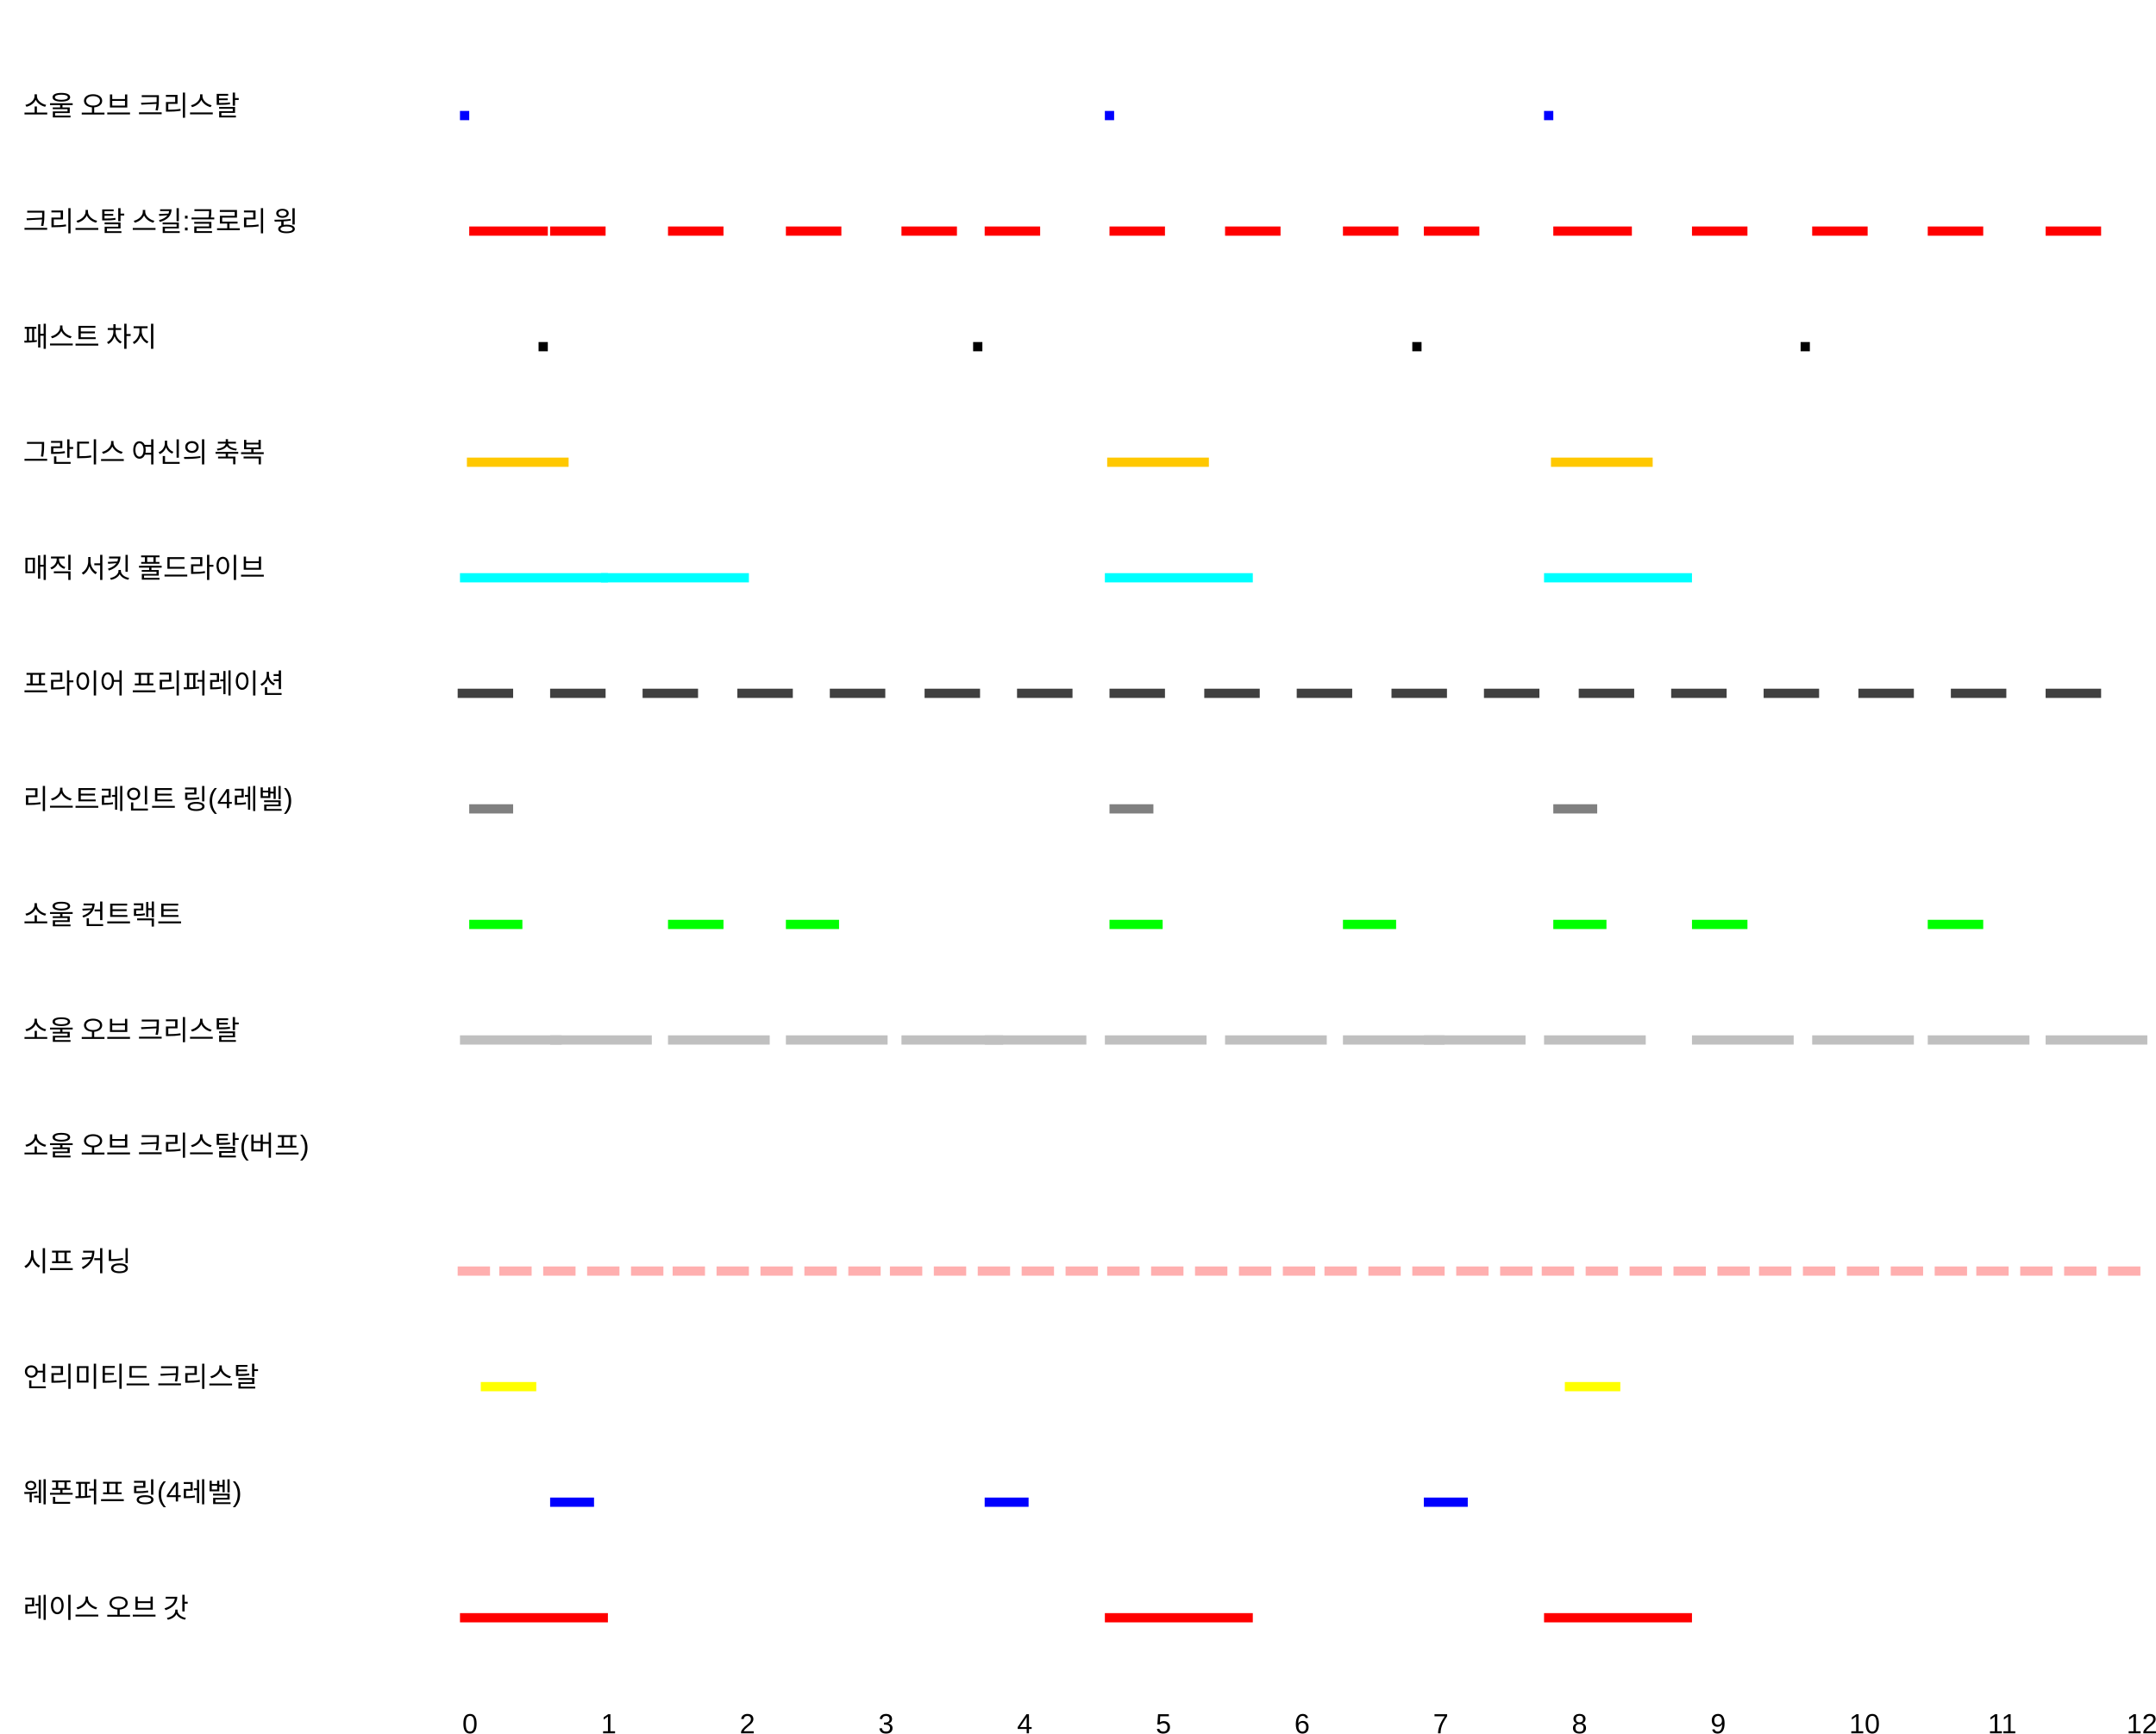
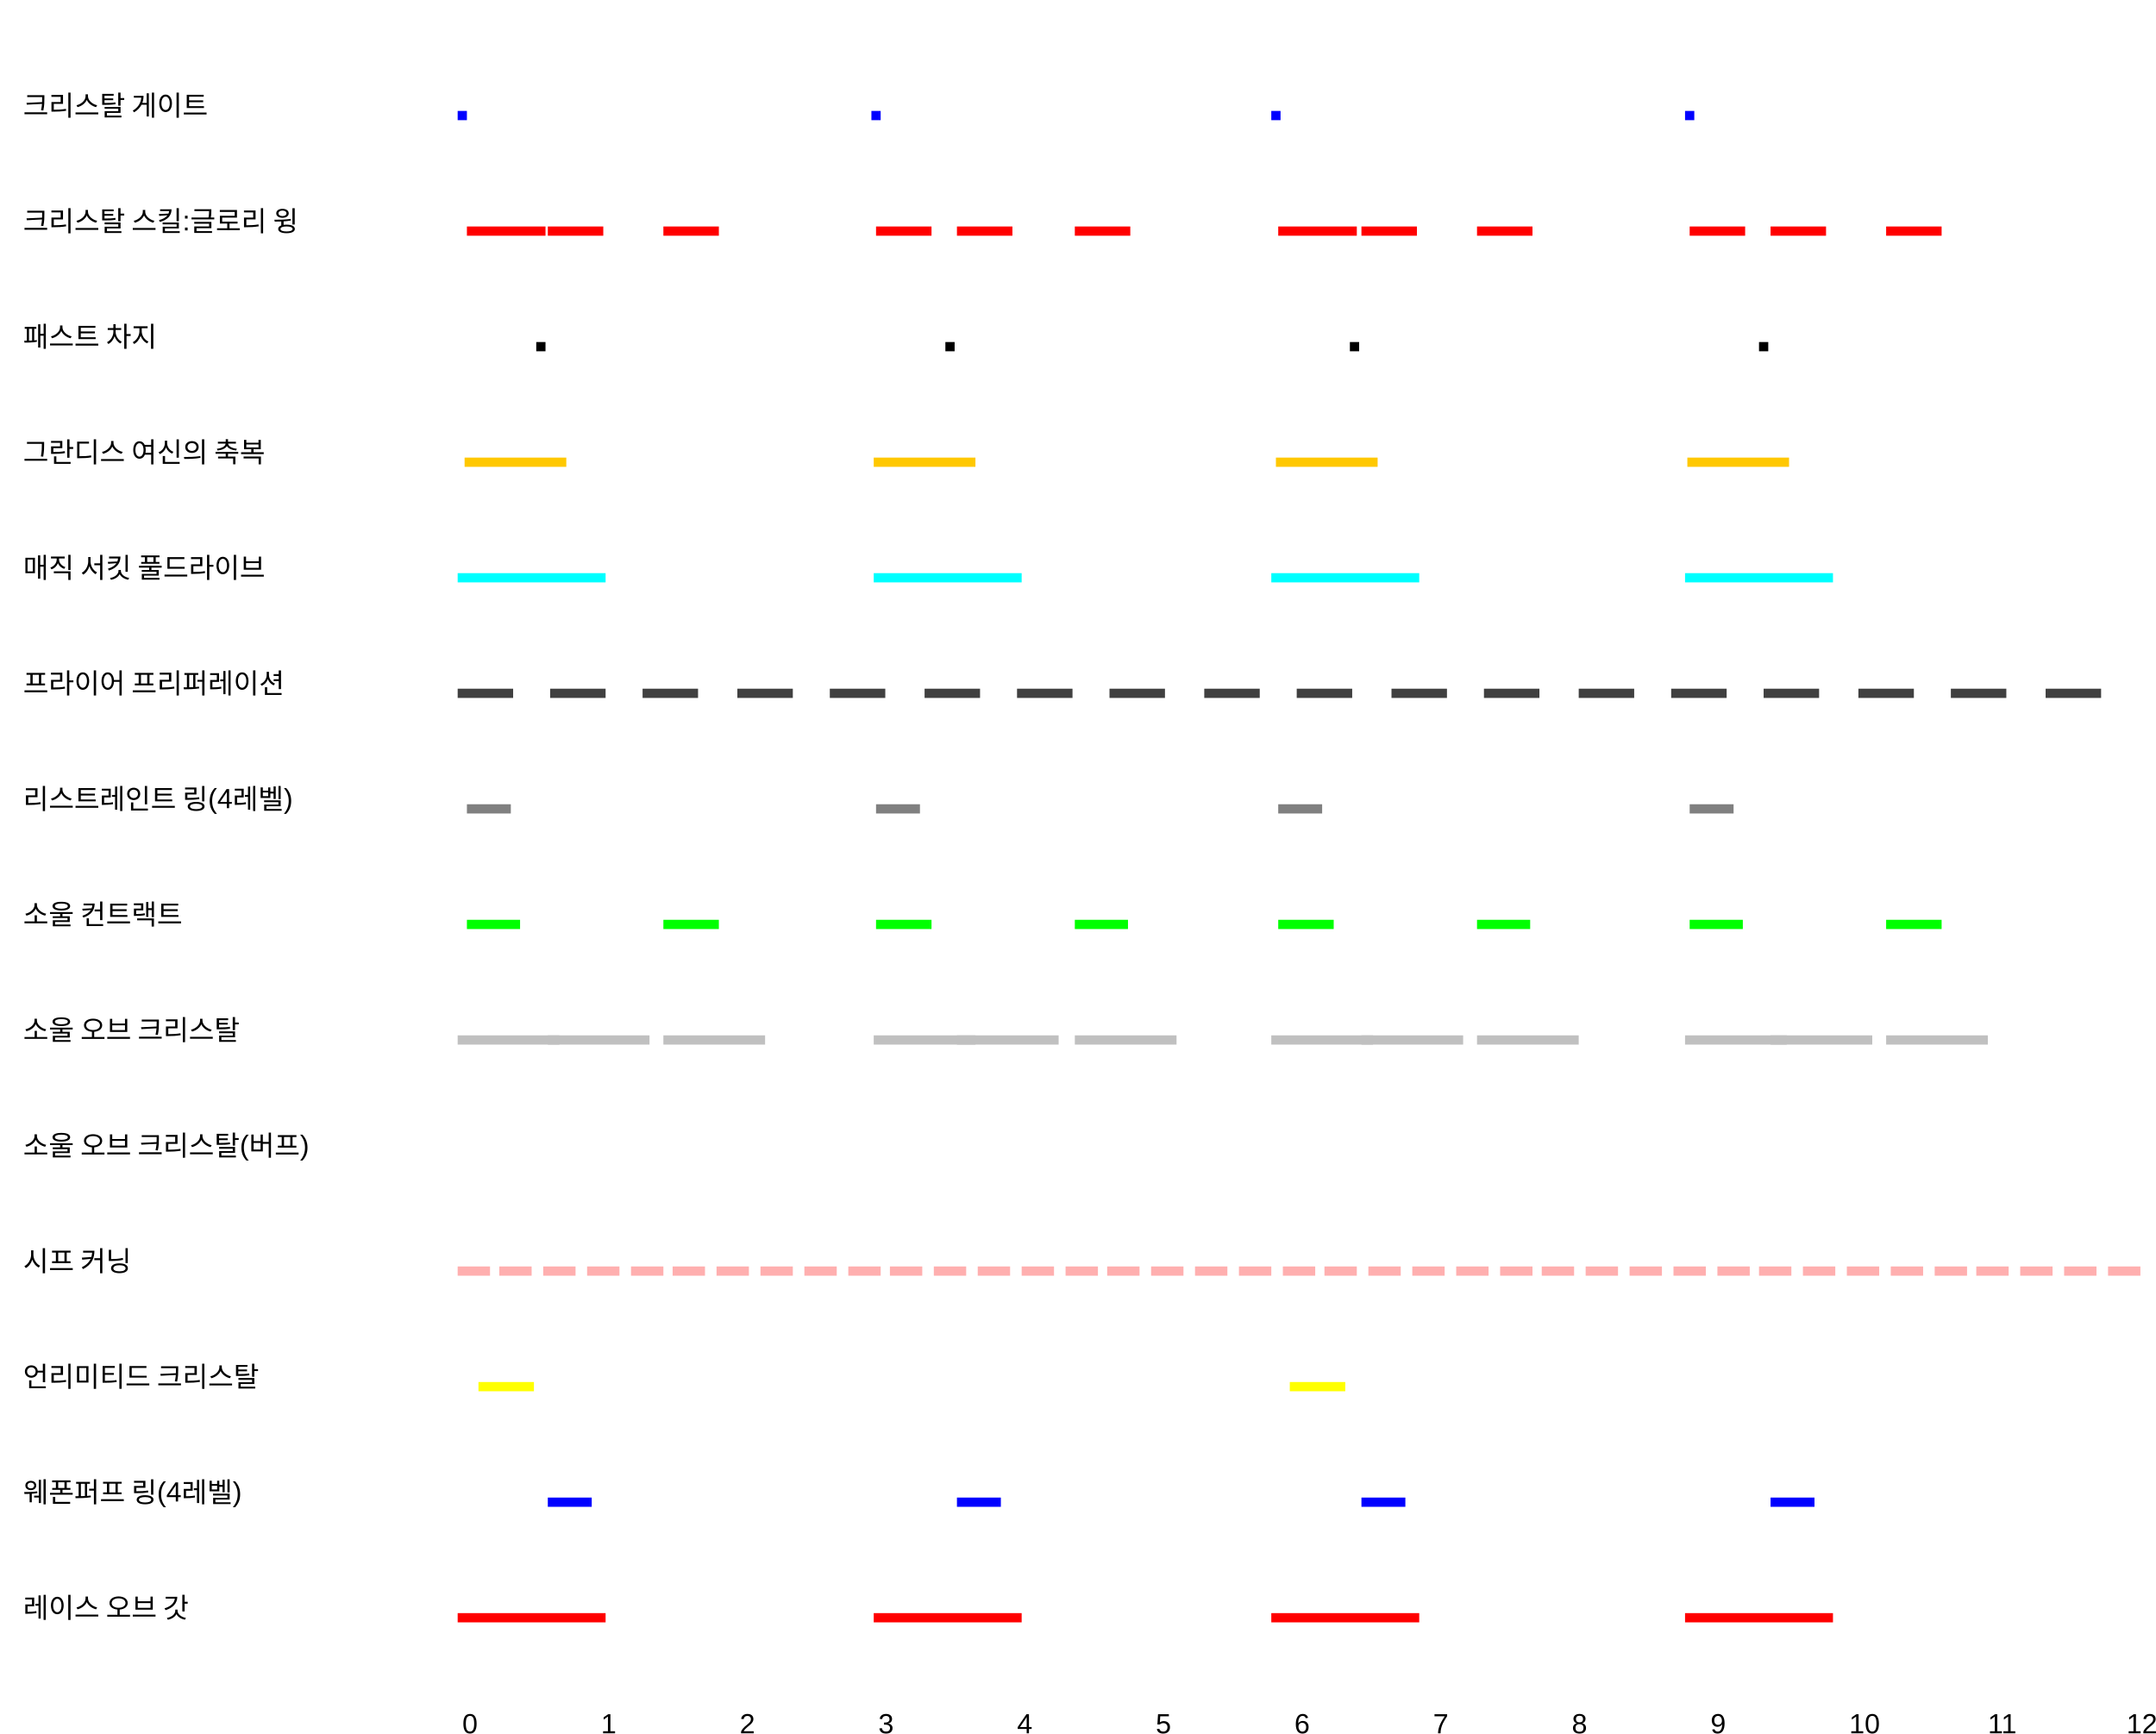
<svg xmlns="http://www.w3.org/2000/svg" style="fill-opacity:1; color-rendering:auto; color-interpolation:auto; text-rendering:auto; stroke:black; stroke-linecap:square; stroke-miterlimit:10; shape-rendering:auto; stroke-opacity:1; fill:black; stroke-dasharray:none; font-weight:normal; stroke-width:1; font-family:'Dialog'; font-style:normal; stroke-linejoin:miter; font-size:12px; stroke-dashoffset:0; image-rendering:auto;">
  <defs id="genericDefs" />
  <g>
    <g style="font-family:'Arial';">
-       <text x="10" xml:space="preserve" y="50" style="stroke:none;">소울 오브 크리스탈</text>
-       <line x1="201" x2="201" y1="50" style="fill:none; stroke:blue; stroke-width:4;" y2="50" />
-       <line x1="480" x2="480" y1="50" style="fill:none; stroke:blue; stroke-width:4;" y2="50" />
-       <line x1="670" x2="670" y1="50" style="fill:none; stroke:blue; stroke-width:4;" y2="50" />
+       <text x="10" xml:space="preserve" y="50" style="stroke:none;">크리스탈 게이트</text>
+       <line x1="200" x2="200" y1="50" style="fill:none; stroke:blue; stroke-width:4;" y2="50" />
+       <line x1="379" x2="379" y1="50" style="fill:none; stroke:blue; stroke-width:4;" y2="50" />
+       <line x1="552" x2="552" y1="50" style="fill:none; stroke:blue; stroke-width:4;" y2="50" />
+       <line x1="731" x2="731" y1="50" style="fill:none; stroke:blue; stroke-width:4;" y2="50" />
      <text x="10" xml:space="preserve" y="100" style="stroke-width:4; stroke:none;">크리스탈 스킬:글로리 윙</text>
-       <line x1="205" x2="235" y1="100" style="fill:none; stroke:red; stroke-width:4;" y2="100" />
-       <line x1="240" x2="260" y1="100" style="fill:none; stroke:red; stroke-width:4;" y2="100" />
-       <line x1="291" x2="311" y1="100" style="fill:none; stroke:red; stroke-width:4;" y2="100" />
-       <line x1="342" x2="362" y1="100" style="fill:none; stroke:red; stroke-width:4;" y2="100" />
-       <line x1="392" x2="412" y1="100" style="fill:none; stroke:red; stroke-width:4;" y2="100" />
-       <line x1="428" x2="448" y1="100" style="fill:none; stroke:red; stroke-width:4;" y2="100" />
-       <line x1="482" x2="502" y1="100" style="fill:none; stroke:red; stroke-width:4;" y2="100" />
-       <line x1="532" x2="552" y1="100" style="fill:none; stroke:red; stroke-width:4;" y2="100" />
-       <line x1="583" x2="603" y1="100" style="fill:none; stroke:red; stroke-width:4;" y2="100" />
-       <line x1="618" x2="638" y1="100" style="fill:none; stroke:red; stroke-width:4;" y2="100" />
-       <line x1="674" x2="704" y1="100" style="fill:none; stroke:red; stroke-width:4;" y2="100" />
-       <line x1="734" x2="754" y1="100" style="fill:none; stroke:red; stroke-width:4;" y2="100" />
-       <line x1="786" x2="806" y1="100" style="fill:none; stroke:red; stroke-width:4;" y2="100" />
-       <line x1="836" x2="856" y1="100" style="fill:none; stroke:red; stroke-width:4;" y2="100" />
-       <line x1="887" x2="907" y1="100" style="fill:none; stroke:red; stroke-width:4;" y2="100" />
+       <line x1="204" x2="234" y1="100" style="fill:none; stroke:red; stroke-width:4;" y2="100" />
+       <line x1="239" x2="259" y1="100" style="fill:none; stroke:red; stroke-width:4;" y2="100" />
+       <line x1="289" x2="309" y1="100" style="fill:none; stroke:red; stroke-width:4;" y2="100" />
+       <line x1="381" x2="401" y1="100" style="fill:none; stroke:red; stroke-width:4;" y2="100" />
+       <line x1="416" x2="436" y1="100" style="fill:none; stroke:red; stroke-width:4;" y2="100" />
+       <line x1="467" x2="487" y1="100" style="fill:none; stroke:red; stroke-width:4;" y2="100" />
+       <line x1="555" x2="585" y1="100" style="fill:none; stroke:red; stroke-width:4;" y2="100" />
+       <line x1="591" x2="611" y1="100" style="fill:none; stroke:red; stroke-width:4;" y2="100" />
+       <line x1="641" x2="661" y1="100" style="fill:none; stroke:red; stroke-width:4;" y2="100" />
+       <line x1="733" x2="753" y1="100" style="fill:none; stroke:red; stroke-width:4;" y2="100" />
+       <line x1="768" x2="788" y1="100" style="fill:none; stroke:red; stroke-width:4;" y2="100" />
+       <line x1="818" x2="838" y1="100" style="fill:none; stroke:red; stroke-width:4;" y2="100" />
      <text x="10" xml:space="preserve" y="150" style="stroke-width:4; stroke:none;">패스트 차지</text>
-       <line x1="235" x2="235" y1="150" style="fill:none; stroke-width:4;" y2="150" />
-       <line x1="423" x2="423" y1="150" style="fill:none; stroke-width:4;" y2="150" />
-       <line x1="613" x2="613" y1="150" style="fill:none; stroke-width:4;" y2="150" />
-       <line x1="781" x2="781" y1="150" style="fill:none; stroke-width:4;" y2="150" />
+       <line x1="234" x2="234" y1="150" style="fill:none; stroke-width:4;" y2="150" />
+       <line x1="411" x2="411" y1="150" style="fill:none; stroke-width:4;" y2="150" />
+       <line x1="586" x2="586" y1="150" style="fill:none; stroke-width:4;" y2="150" />
+       <line x1="763" x2="763" y1="150" style="fill:none; stroke-width:4;" y2="150" />
      <text x="10" xml:space="preserve" y="200" style="stroke-width:4; stroke:none;">그란디스 여신의 축복</text>
-       <line x1="204" x2="244" y1="200" style="fill:none; stroke:rgb(255,200,0); stroke-width:4;" y2="200" />
-       <line x1="481" x2="521" y1="200" style="fill:none; stroke:rgb(255,200,0); stroke-width:4;" y2="200" />
-       <line x1="673" x2="713" y1="200" style="fill:none; stroke:rgb(255,200,0); stroke-width:4;" y2="200" />
+       <line x1="203" x2="243" y1="200" style="fill:none; stroke:rgb(255,200,0); stroke-width:4;" y2="200" />
+       <line x1="380" x2="420" y1="200" style="fill:none; stroke:rgb(255,200,0); stroke-width:4;" y2="200" />
+       <line x1="554" x2="594" y1="200" style="fill:none; stroke:rgb(255,200,0); stroke-width:4;" y2="200" />
+       <line x1="732" x2="772" y1="200" style="fill:none; stroke:rgb(255,200,0); stroke-width:4;" y2="200" />
      <text x="10" xml:space="preserve" y="250" style="stroke-width:4; stroke:none;">매직 서킷 풀드라이브</text>
-       <line x1="201" x2="261" y1="250" style="fill:none; stroke:aqua; stroke-width:4;" y2="250" />
-       <line x1="262" x2="322" y1="250" style="fill:none; stroke:aqua; stroke-width:4;" y2="250" />
-       <line x1="480" x2="540" y1="250" style="fill:none; stroke:aqua; stroke-width:4;" y2="250" />
-       <line x1="670" x2="730" y1="250" style="fill:none; stroke:aqua; stroke-width:4;" y2="250" />
+       <line x1="200" x2="260" y1="250" style="fill:none; stroke:aqua; stroke-width:4;" y2="250" />
+       <line x1="380" x2="440" y1="250" style="fill:none; stroke:aqua; stroke-width:4;" y2="250" />
+       <line x1="552" x2="612" y1="250" style="fill:none; stroke:aqua; stroke-width:4;" y2="250" />
+       <line x1="731" x2="791" y1="250" style="fill:none; stroke:aqua; stroke-width:4;" y2="250" />
      <text x="10" xml:space="preserve" y="300" style="stroke-width:4; stroke:none;">프라이어 프리퍼레이션</text>
      <line x1="200" x2="220" y1="300" style="fill:none; stroke:rgb(64,64,64); stroke-width:4;" y2="300" />
      <line x1="240" x2="260" y1="300" style="fill:none; stroke:rgb(64,64,64); stroke-width:4;" y2="300" />
      <line x1="280" x2="300" y1="300" style="fill:none; stroke:rgb(64,64,64); stroke-width:4;" y2="300" />
      <line x1="321" x2="341" y1="300" style="fill:none; stroke:rgb(64,64,64); stroke-width:4;" y2="300" />
      <line x1="361" x2="381" y1="300" style="fill:none; stroke:rgb(64,64,64); stroke-width:4;" y2="300" />
      <line x1="402" x2="422" y1="300" style="fill:none; stroke:rgb(64,64,64); stroke-width:4;" y2="300" />
      <line x1="442" x2="462" y1="300" style="fill:none; stroke:rgb(64,64,64); stroke-width:4;" y2="300" />
      <line x1="482" x2="502" y1="300" style="fill:none; stroke:rgb(64,64,64); stroke-width:4;" y2="300" />
      <line x1="523" x2="543" y1="300" style="fill:none; stroke:rgb(64,64,64); stroke-width:4;" y2="300" />
      <line x1="563" x2="583" y1="300" style="fill:none; stroke:rgb(64,64,64); stroke-width:4;" y2="300" />
      <line x1="604" x2="624" y1="300" style="fill:none; stroke:rgb(64,64,64); stroke-width:4;" y2="300" />
      <line x1="644" x2="664" y1="300" style="fill:none; stroke:rgb(64,64,64); stroke-width:4;" y2="300" />
      <line x1="685" x2="705" y1="300" style="fill:none; stroke:rgb(64,64,64); stroke-width:4;" y2="300" />
      <line x1="725" x2="745" y1="300" style="fill:none; stroke:rgb(64,64,64); stroke-width:4;" y2="300" />
      <line x1="765" x2="785" y1="300" style="fill:none; stroke:rgb(64,64,64); stroke-width:4;" y2="300" />
      <line x1="806" x2="826" y1="300" style="fill:none; stroke:rgb(64,64,64); stroke-width:4;" y2="300" />
      <line x1="846" x2="866" y1="300" style="fill:none; stroke:rgb(64,64,64); stroke-width:4;" y2="300" />
      <line x1="887" x2="907" y1="300" style="fill:none; stroke:rgb(64,64,64); stroke-width:4;" y2="300" />
      <text x="10" xml:space="preserve" y="350" style="stroke-width:4; stroke:none;">리스트레인트 링(4레벨)</text>
-       <line x1="205" x2="220" y1="350" style="fill:none; stroke:gray; stroke-width:4;" y2="350" />
-       <line x1="482" x2="497" y1="350" style="fill:none; stroke:gray; stroke-width:4;" y2="350" />
-       <line x1="674" x2="689" y1="350" style="fill:none; stroke:gray; stroke-width:4;" y2="350" />
+       <line x1="204" x2="219" y1="350" style="fill:none; stroke:gray; stroke-width:4;" y2="350" />
+       <line x1="381" x2="396" y1="350" style="fill:none; stroke:gray; stroke-width:4;" y2="350" />
+       <line x1="555" x2="570" y1="350" style="fill:none; stroke:gray; stroke-width:4;" y2="350" />
+       <line x1="733" x2="748" y1="350" style="fill:none; stroke:gray; stroke-width:4;" y2="350" />
      <text x="10" xml:space="preserve" y="400" style="stroke-width:4; stroke:none;">소울 컨트랙트</text>
-       <line x1="205" x2="224" y1="400" style="fill:none; stroke:lime; stroke-width:4;" y2="400" />
-       <line x1="291" x2="311" y1="400" style="fill:none; stroke:lime; stroke-width:4;" y2="400" />
-       <line x1="342" x2="361" y1="400" style="fill:none; stroke:lime; stroke-width:4;" y2="400" />
-       <line x1="482" x2="501" y1="400" style="fill:none; stroke:lime; stroke-width:4;" y2="400" />
-       <line x1="583" x2="602" y1="400" style="fill:none; stroke:lime; stroke-width:4;" y2="400" />
-       <line x1="674" x2="693" y1="400" style="fill:none; stroke:lime; stroke-width:4;" y2="400" />
-       <line x1="734" x2="754" y1="400" style="fill:none; stroke:lime; stroke-width:4;" y2="400" />
-       <line x1="836" x2="856" y1="400" style="fill:none; stroke:lime; stroke-width:4;" y2="400" />
+       <line x1="204" x2="223" y1="400" style="fill:none; stroke:lime; stroke-width:4;" y2="400" />
+       <line x1="289" x2="309" y1="400" style="fill:none; stroke:lime; stroke-width:4;" y2="400" />
+       <line x1="381" x2="401" y1="400" style="fill:none; stroke:lime; stroke-width:4;" y2="400" />
+       <line x1="467" x2="486" y1="400" style="fill:none; stroke:lime; stroke-width:4;" y2="400" />
+       <line x1="555" x2="575" y1="400" style="fill:none; stroke:lime; stroke-width:4;" y2="400" />
+       <line x1="641" x2="660" y1="400" style="fill:none; stroke:lime; stroke-width:4;" y2="400" />
+       <line x1="733" x2="752" y1="400" style="fill:none; stroke:lime; stroke-width:4;" y2="400" />
+       <line x1="818" x2="838" y1="400" style="fill:none; stroke:lime; stroke-width:4;" y2="400" />
      <text x="10" xml:space="preserve" y="450" style="stroke-width:4; stroke:none;">소울 오브 크리스탈</text>
-       <line x1="201" x2="241" y1="450" style="fill:none; stroke:silver; stroke-width:4;" y2="450" />
-       <line x1="240" x2="280" y1="450" style="fill:none; stroke:silver; stroke-width:4;" y2="450" />
-       <line x1="291" x2="331" y1="450" style="fill:none; stroke:silver; stroke-width:4;" y2="450" />
-       <line x1="342" x2="382" y1="450" style="fill:none; stroke:silver; stroke-width:4;" y2="450" />
-       <line x1="392" x2="432" y1="450" style="fill:none; stroke:silver; stroke-width:4;" y2="450" />
-       <line x1="428" x2="468" y1="450" style="fill:none; stroke:silver; stroke-width:4;" y2="450" />
-       <line x1="480" x2="520" y1="450" style="fill:none; stroke:silver; stroke-width:4;" y2="450" />
-       <line x1="532" x2="572" y1="450" style="fill:none; stroke:silver; stroke-width:4;" y2="450" />
-       <line x1="583" x2="623" y1="450" style="fill:none; stroke:silver; stroke-width:4;" y2="450" />
-       <line x1="618" x2="658" y1="450" style="fill:none; stroke:silver; stroke-width:4;" y2="450" />
-       <line x1="670" x2="710" y1="450" style="fill:none; stroke:silver; stroke-width:4;" y2="450" />
-       <line x1="734" x2="774" y1="450" style="fill:none; stroke:silver; stroke-width:4;" y2="450" />
-       <line x1="786" x2="826" y1="450" style="fill:none; stroke:silver; stroke-width:4;" y2="450" />
-       <line x1="836" x2="876" y1="450" style="fill:none; stroke:silver; stroke-width:4;" y2="450" />
-       <line x1="887" x2="927" y1="450" style="fill:none; stroke:silver; stroke-width:4;" y2="450" />
+       <line x1="200" x2="240" y1="450" style="fill:none; stroke:silver; stroke-width:4;" y2="450" />
+       <line x1="239" x2="279" y1="450" style="fill:none; stroke:silver; stroke-width:4;" y2="450" />
+       <line x1="289" x2="329" y1="450" style="fill:none; stroke:silver; stroke-width:4;" y2="450" />
+       <line x1="380" x2="420" y1="450" style="fill:none; stroke:silver; stroke-width:4;" y2="450" />
+       <line x1="416" x2="456" y1="450" style="fill:none; stroke:silver; stroke-width:4;" y2="450" />
+       <line x1="467" x2="507" y1="450" style="fill:none; stroke:silver; stroke-width:4;" y2="450" />
+       <line x1="552" x2="592" y1="450" style="fill:none; stroke:silver; stroke-width:4;" y2="450" />
+       <line x1="591" x2="631" y1="450" style="fill:none; stroke:silver; stroke-width:4;" y2="450" />
+       <line x1="641" x2="681" y1="450" style="fill:none; stroke:silver; stroke-width:4;" y2="450" />
+       <line x1="731" x2="771" y1="450" style="fill:none; stroke:silver; stroke-width:4;" y2="450" />
+       <line x1="768" x2="808" y1="450" style="fill:none; stroke:silver; stroke-width:4;" y2="450" />
+       <line x1="818" x2="858" y1="450" style="fill:none; stroke:silver; stroke-width:4;" y2="450" />
      <text x="10" xml:space="preserve" y="500" style="stroke-width:4; stroke:none;">소울 오브 크리스탈(버프)</text>
      <text x="10" xml:space="preserve" y="550" style="stroke-width:4; stroke:none;">시프 커닝</text>
      <line x1="200" x2="210" y1="550" style="fill:none; stroke:rgb(255,175,175); stroke-width:4;" y2="550" />
      <line x1="218" x2="228" y1="550" style="fill:none; stroke:rgb(255,175,175); stroke-width:4;" y2="550" />
      <line x1="237" x2="247" y1="550" style="fill:none; stroke:rgb(255,175,175); stroke-width:4;" y2="550" />
      <line x1="256" x2="266" y1="550" style="fill:none; stroke:rgb(255,175,175); stroke-width:4;" y2="550" />
      <line x1="275" x2="285" y1="550" style="fill:none; stroke:rgb(255,175,175); stroke-width:4;" y2="550" />
      <line x1="293" x2="303" y1="550" style="fill:none; stroke:rgb(255,175,175); stroke-width:4;" y2="550" />
      <line x1="312" x2="322" y1="550" style="fill:none; stroke:rgb(255,175,175); stroke-width:4;" y2="550" />
      <line x1="331" x2="341" y1="550" style="fill:none; stroke:rgb(255,175,175); stroke-width:4;" y2="550" />
      <line x1="350" x2="360" y1="550" style="fill:none; stroke:rgb(255,175,175); stroke-width:4;" y2="550" />
      <line x1="369" x2="379" y1="550" style="fill:none; stroke:rgb(255,175,175); stroke-width:4;" y2="550" />
      <line x1="387" x2="397" y1="550" style="fill:none; stroke:rgb(255,175,175); stroke-width:4;" y2="550" />
      <line x1="406" x2="416" y1="550" style="fill:none; stroke:rgb(255,175,175); stroke-width:4;" y2="550" />
      <line x1="425" x2="435" y1="550" style="fill:none; stroke:rgb(255,175,175); stroke-width:4;" y2="550" />
      <line x1="444" x2="454" y1="550" style="fill:none; stroke:rgb(255,175,175); stroke-width:4;" y2="550" />
      <line x1="463" x2="473" y1="550" style="fill:none; stroke:rgb(255,175,175); stroke-width:4;" y2="550" />
      <line x1="481" x2="491" y1="550" style="fill:none; stroke:rgb(255,175,175); stroke-width:4;" y2="550" />
      <line x1="500" x2="510" y1="550" style="fill:none; stroke:rgb(255,175,175); stroke-width:4;" y2="550" />
      <line x1="519" x2="529" y1="550" style="fill:none; stroke:rgb(255,175,175); stroke-width:4;" y2="550" />
      <line x1="538" x2="548" y1="550" style="fill:none; stroke:rgb(255,175,175); stroke-width:4;" y2="550" />
      <line x1="557" x2="567" y1="550" style="fill:none; stroke:rgb(255,175,175); stroke-width:4;" y2="550" />
      <line x1="575" x2="585" y1="550" style="fill:none; stroke:rgb(255,175,175); stroke-width:4;" y2="550" />
      <line x1="594" x2="604" y1="550" style="fill:none; stroke:rgb(255,175,175); stroke-width:4;" y2="550" />
      <line x1="613" x2="623" y1="550" style="fill:none; stroke:rgb(255,175,175); stroke-width:4;" y2="550" />
      <line x1="632" x2="642" y1="550" style="fill:none; stroke:rgb(255,175,175); stroke-width:4;" y2="550" />
      <line x1="651" x2="661" y1="550" style="fill:none; stroke:rgb(255,175,175); stroke-width:4;" y2="550" />
      <line x1="669" x2="679" y1="550" style="fill:none; stroke:rgb(255,175,175); stroke-width:4;" y2="550" />
      <line x1="688" x2="698" y1="550" style="fill:none; stroke:rgb(255,175,175); stroke-width:4;" y2="550" />
      <line x1="707" x2="717" y1="550" style="fill:none; stroke:rgb(255,175,175); stroke-width:4;" y2="550" />
      <line x1="726" x2="736" y1="550" style="fill:none; stroke:rgb(255,175,175); stroke-width:4;" y2="550" />
      <line x1="745" x2="755" y1="550" style="fill:none; stroke:rgb(255,175,175); stroke-width:4;" y2="550" />
      <line x1="763" x2="773" y1="550" style="fill:none; stroke:rgb(255,175,175); stroke-width:4;" y2="550" />
      <line x1="782" x2="792" y1="550" style="fill:none; stroke:rgb(255,175,175); stroke-width:4;" y2="550" />
      <line x1="801" x2="811" y1="550" style="fill:none; stroke:rgb(255,175,175); stroke-width:4;" y2="550" />
      <line x1="820" x2="830" y1="550" style="fill:none; stroke:rgb(255,175,175); stroke-width:4;" y2="550" />
      <line x1="839" x2="849" y1="550" style="fill:none; stroke:rgb(255,175,175); stroke-width:4;" y2="550" />
      <line x1="857" x2="867" y1="550" style="fill:none; stroke:rgb(255,175,175); stroke-width:4;" y2="550" />
      <line x1="876" x2="886" y1="550" style="fill:none; stroke:rgb(255,175,175); stroke-width:4;" y2="550" />
      <line x1="895" x2="905" y1="550" style="fill:none; stroke:rgb(255,175,175); stroke-width:4;" y2="550" />
      <line x1="914" x2="924" y1="550" style="fill:none; stroke:rgb(255,175,175); stroke-width:4;" y2="550" />
      <text x="10" xml:space="preserve" y="600" style="stroke-width:4; stroke:none;">언리미티드 크리스탈</text>
-       <line x1="210" x2="230" y1="600" style="fill:none; stroke:yellow; stroke-width:4;" y2="600" />
-       <line x1="679" x2="699" y1="600" style="fill:none; stroke:yellow; stroke-width:4;" y2="600" />
+       <line x1="209" x2="229" y1="600" style="fill:none; stroke:yellow; stroke-width:4;" y2="600" />
+       <line x1="560" x2="580" y1="600" style="fill:none; stroke:yellow; stroke-width:4;" y2="600" />
      <text x="10" xml:space="preserve" y="650" style="stroke-width:4; stroke:none;">웨폰퍼프 링(4레벨)</text>
-       <line x1="240" x2="255" y1="650" style="fill:none; stroke:blue; stroke-width:4;" y2="650" />
-       <line x1="428" x2="443" y1="650" style="fill:none; stroke:blue; stroke-width:4;" y2="650" />
-       <line x1="618" x2="633" y1="650" style="fill:none; stroke:blue; stroke-width:4;" y2="650" />
+       <line x1="239" x2="254" y1="650" style="fill:none; stroke:blue; stroke-width:4;" y2="650" />
+       <line x1="416" x2="431" y1="650" style="fill:none; stroke:blue; stroke-width:4;" y2="650" />
+       <line x1="591" x2="606" y1="650" style="fill:none; stroke:blue; stroke-width:4;" y2="650" />
+       <line x1="768" x2="783" y1="650" style="fill:none; stroke:blue; stroke-width:4;" y2="650" />
      <text x="10" xml:space="preserve" y="700" style="stroke-width:4; stroke:none;">레이스 오브 갓</text>
-       <line x1="201" x2="261" y1="700" style="fill:none; stroke:red; stroke-width:4;" y2="700" />
-       <line x1="480" x2="540" y1="700" style="fill:none; stroke:red; stroke-width:4;" y2="700" />
-       <line x1="670" x2="730" y1="700" style="fill:none; stroke:red; stroke-width:4;" y2="700" />
+       <line x1="200" x2="260" y1="700" style="fill:none; stroke:red; stroke-width:4;" y2="700" />
+       <line x1="380" x2="440" y1="700" style="fill:none; stroke:red; stroke-width:4;" y2="700" />
+       <line x1="552" x2="612" y1="700" style="fill:none; stroke:red; stroke-width:4;" y2="700" />
+       <line x1="731" x2="791" y1="700" style="fill:none; stroke:red; stroke-width:4;" y2="700" />
      <text x="200" xml:space="preserve" y="750" style="stroke-width:4; stroke:none;">0</text>
      <text x="260" xml:space="preserve" y="750" style="stroke-width:4; stroke:none;">1</text>
      <text x="320" xml:space="preserve" y="750" style="stroke-width:4; stroke:none;">2</text>
      <text x="380" xml:space="preserve" y="750" style="stroke-width:4; stroke:none;">3</text>
      <text x="440" xml:space="preserve" y="750" style="stroke-width:4; stroke:none;">4</text>
      <text x="500" xml:space="preserve" y="750" style="stroke-width:4; stroke:none;">5</text>
      <text x="560" xml:space="preserve" y="750" style="stroke-width:4; stroke:none;">6</text>
      <text x="620" xml:space="preserve" y="750" style="stroke-width:4; stroke:none;">7</text>
      <text x="680" xml:space="preserve" y="750" style="stroke-width:4; stroke:none;">8</text>
      <text x="740" xml:space="preserve" y="750" style="stroke-width:4; stroke:none;">9</text>
      <text x="800" xml:space="preserve" y="750" style="stroke-width:4; stroke:none;">10</text>
      <text x="860" xml:space="preserve" y="750" style="stroke-width:4; stroke:none;">11</text>
      <text x="920" xml:space="preserve" y="750" style="stroke-width:4; stroke:none;">12</text>
    </g>
  </g>
</svg>
